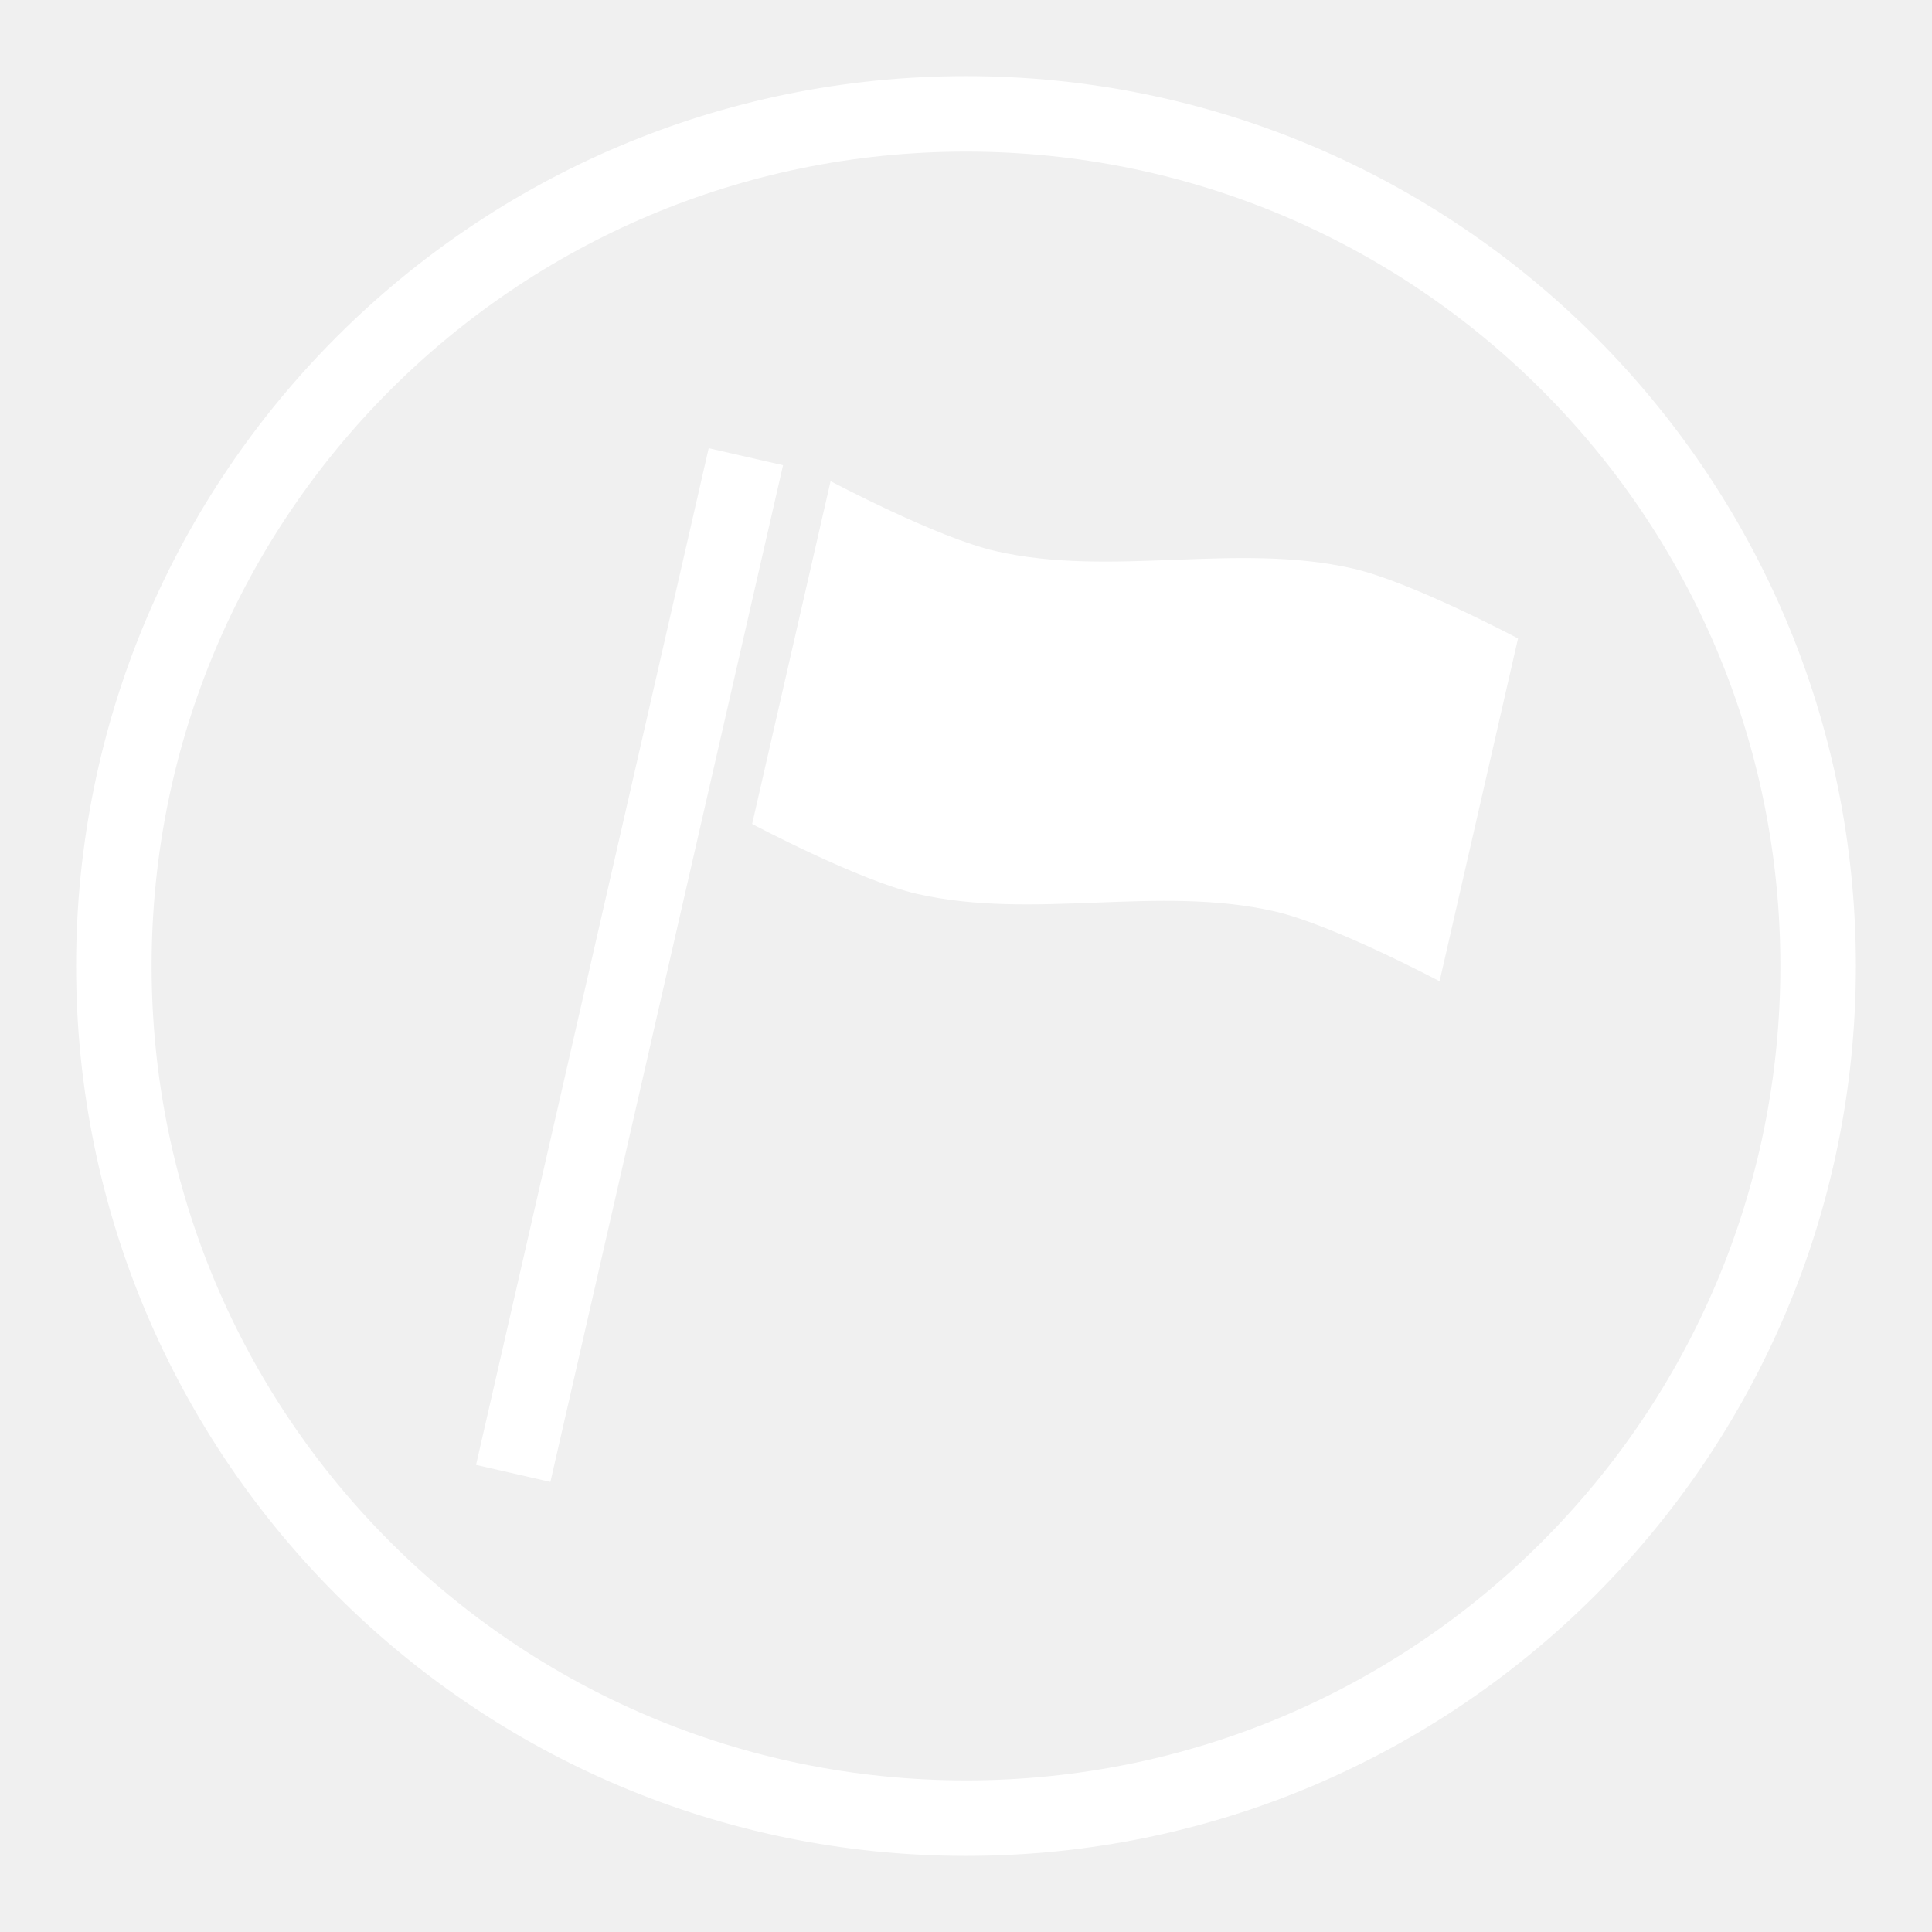
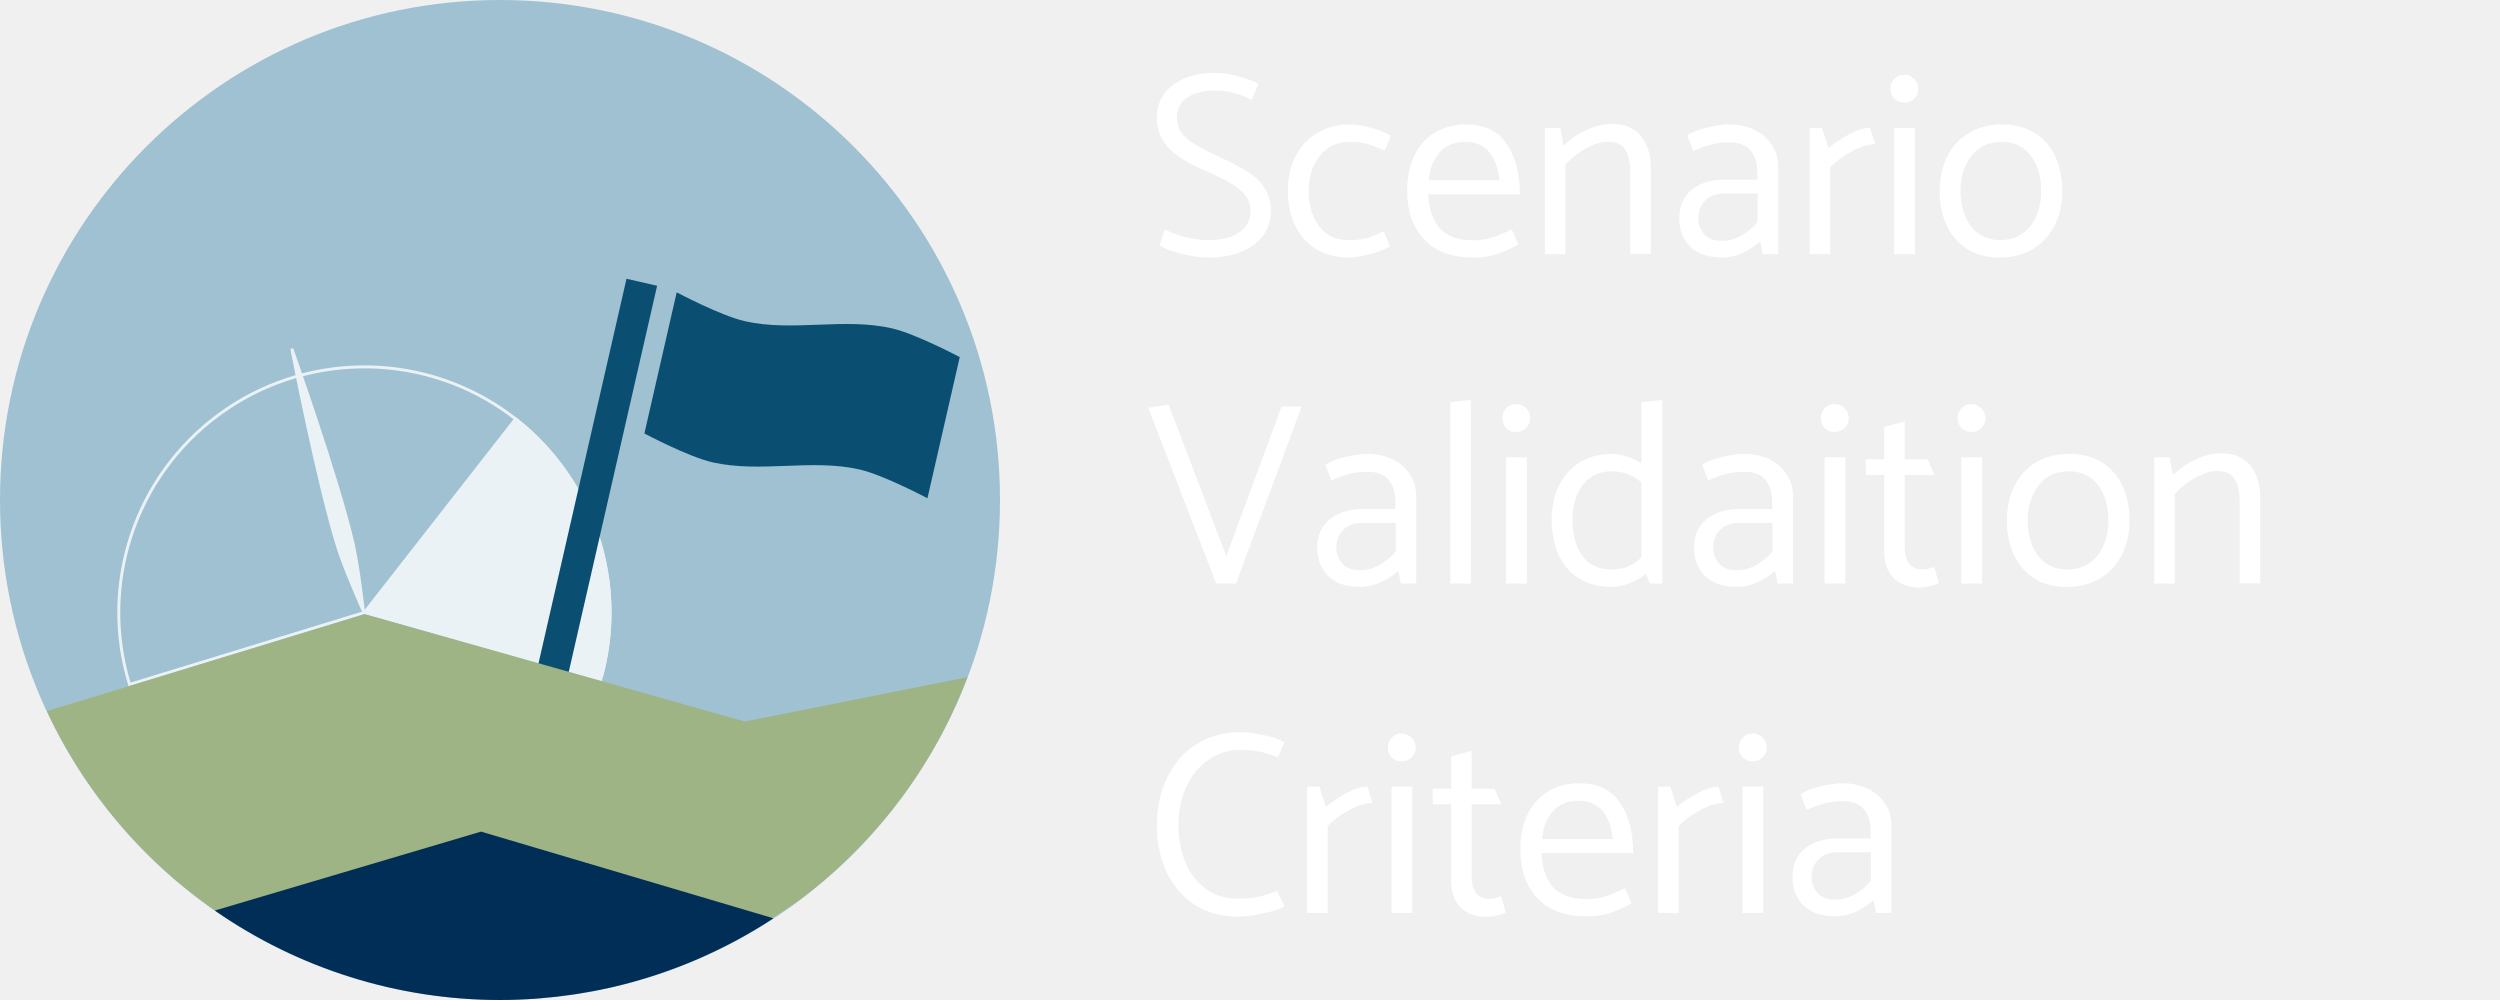
- <svg xmlns="http://www.w3.org/2000/svg" version="1.1" id="svg2" xml:space="preserve" width="3700" height="3700" viewBox="0 0 3700 3700">
+ <svg xmlns="http://www.w3.org/2000/svg" version="1.1" id="svg2" xml:space="preserve" width="640" height="256" viewBox="0 0 640 256">
  <defs id="defs6" />
  <g id="g8" transform="matrix(1.333333,0,0,-1.333333,-474.3139,3852.588)">
-     <path style="fill:none;stroke:#ffffff;stroke-width:109.554;stroke-dasharray:none" d="M 1427.048,2233.433 1092.886,773.15" id="path5" />
-     <path id="path6" style="stroke-width:162.18;fill:#ffffff" d="M 1548.731,2198.323 C 1548.731,2198.323 1701.605,2117.138 1785.533,2097.932 1953.391,2059.521 2131.467,2111.176 2299.325,2072.764 2383.254,2053.559 2536.127,1972.373 2536.127,1972.373 L 2423.454,1479.994 C 2423.454,1479.994 2270.581,1561.18 2186.652,1580.385 2018.794,1618.797 1840.718,1567.141 1672.86,1605.553 1588.932,1624.758 1436.058,1705.944 1436.058,1705.944 Z" />
-     <circle style="fill:none;stroke:#ffffff;stroke-width:108.446;stroke-dasharray:none" id="path7" transform="scale(1,-1)" cx="1743.236" cy="-1501.941" r="1223.958" />
+     <path style="fill:#012e55;fill-opacity:1;stroke-width:3.846" d="m 633.802,3340.277 c -7.193,0 -12.718,-6.289 -12.718,-11.965 v -28.33 h 57.606 v 40.295 z" id="path1274" />
+     <rect style="fill:none;stroke:#012e55;stroke-width:2.835;stroke-dasharray:none;stroke-opacity:1" id="rect147" width="172.82" height="120.876" x="621.166" y="-3340.194" rx="14.137" ry="11.88" transform="scale(1,-1)" />
+     <path style="fill:#000000;stroke:#012e55;stroke-width:2.835;stroke-dasharray:none;stroke-opacity:1" d="M 678.773,3339.731 V 3219.439" id="path1020" />
+     <path style="fill:#000000;stroke:#012e55;stroke-width:2.835;stroke-dasharray:none;stroke-opacity:1" d="M 736.38,3339.731 V 3219.439" id="path1022" />
+     <path style="fill:#000000;stroke:#012e55;stroke-width:2.835;stroke-dasharray:none;stroke-opacity:1" d="M 621.288,3299.902 H 793.523" id="path1028" />
+     <path style="fill:#000000;stroke:#012e55;stroke-width:2.835;stroke-dasharray:none;stroke-opacity:1" d="M 621.288,3259.61 H 793.523" id="path1032" />
+     <g id="path1038" transform="matrix(2.834646,0,0,-2.834646,611.0355,2909.929)" />
+     <path style="fill:none;fill-opacity:1;stroke:#729628;stroke-width:2.835;stroke-dasharray:none;stroke-opacity:1" d="m 697.628,3279.585 8.202,-8.202 11.806,20.449" id="path1391" />
+     <path style="fill:none;fill-opacity:1;stroke:#729628;stroke-width:2.835;stroke-dasharray:none;stroke-opacity:1" d="m 754.628,3239.085 8.202,-8.202 11.806,20.449" id="path1519" />
+     <g id="g1648" transform="matrix(2.834646,0,0,-2.834646,611.0355,3374.93)">
+       <path style="fill:none;fill-opacity:1;stroke:#965e28;stroke-width:1;stroke-dasharray:none;stroke-opacity:1" d="m 30.474,44.003 7.595,7.595" id="path1642" />
+       <path style="fill:none;fill-opacity:1;stroke:#965e28;stroke-width:1;stroke-dasharray:none;stroke-opacity:1" d="m 30.474,51.598 7.595,-7.595" id="path1644" />
+     </g>
+     <g id="g1654" transform="matrix(2.834646,0,0,-2.834646,668.0355,3415.43)">
+       <path style="fill:none;fill-opacity:1;stroke:#965e28;stroke-width:1;stroke-dasharray:none;stroke-opacity:1" d="m 30.474,44.003 7.595,7.595" id="path1650" />
+       <path style="fill:none;fill-opacity:1;stroke:#965e28;stroke-width:1;stroke-dasharray:none;stroke-opacity:1" d="m 30.474,51.598 7.595,-7.595" id="path1652" />
+     </g>
+     <g id="g472" transform="translate(-255.3001,-20.48844)">
+       <circle style="fill:#a0c1d2;fill-opacity:1;stroke:none;stroke-width:7.11" id="path1268" cx="707.036" cy="-2813.929" r="96" transform="scale(1,-1)" />
+       <g id="g2237" transform="matrix(2.461382,-1.405993,-1.405993,-2.461382,805.8115,2641.538)">
+         <path style="fill:none;fill-opacity:1;stroke:#ebf2f6;stroke-width:0.2;stroke-opacity:1" id="path1588" d="m -76.014,-12.231 a 16.637,16.637 0 0 1 -3.826,-18.836 16.637,16.637 0 0 1 16.491,-9.874 16.637,16.637 0 0 1 14.797,12.267 l -16.066,4.321 z" />
+         <path style="fill:#ebf2f6;fill-opacity:1;stroke:#ebf2f6;stroke-width:0.2;stroke-opacity:1" id="path2056" d="m -62.226,-40.817 a 16.637,16.637 0 0 1 13.76,12.478 l -16.152,3.986 z" />
+         <path style="color:#000000;fill:#ebf2f6;-inkscape-stroke:none" d="m -77.828,-37.363 c 0,0 6.027,7.023 9.413,10.161 1.135,1.052 3.637,2.888 3.637,2.888 l 0.141,-0.141 c 0,0 -1.836,-2.501 -2.888,-3.637 -3.138,-3.386 -10.161,-9.413 -10.161,-9.413 z" id="path2228" />
+       </g>
+       <path id="path6-3" style="fill:#0a4f72;fill-opacity:1;stroke:none;stroke-width:0.082;stroke-dasharray:none;stroke-opacity:1" d="m 740.96,2853.801 c 0,0 8.414,-4.468 13.034,-5.526 9.239,-2.114 19.041,0.729 28.28,-1.385 4.62,-1.057 13.034,-5.526 13.034,-5.526 l -6.202,-27.101 c 0,0 -8.414,4.469 -13.034,5.526 -9.239,2.114 -19.041,-0.729 -28.28,1.385 -4.62,1.057 -13.034,5.526 -13.034,5.526 z m -22.151,-79.116 18.393,80.376 -5.878,1.345 -18.393,-80.376 z" />
+       <path id="path1056" style="fill:#9fb485;fill-opacity:1;stroke:none;stroke-width:4.681" d="m 681.049,2792.008 -60.996,-18.609 a 96,96 0 0 1 37.138,-41.449 c 15.1,-8.655 32.06,-13.37 49.591,-13.373 20.871,0 40.858,6.676 57.854,18.633 a 96,96 0 0 1 32.136,42.709 l -42.721,-8.525 z" />
+       <path style="fill:#ebf2f6;fill-opacity:1;stroke:none;stroke-width:2.835" d="m 729.277,2775.249 25.616,95.599" id="path1885" />
+       <path id="path2511" style="fill:#002e56;fill-opacity:1;stroke:none;stroke-width:4.681" d="m 703.39,2750.261 -51.107,-15.152 a 96,96 0 0 1 54.703,-17.178 c 0.043,1e-4 0.087,0 0.13,0 a 96,96 0 0 1 6.662,0.249 c 0.332,0.024 0.662,0.052 0.993,0.079 a 96,96 0 0 1 5.963,0.672 c 0.426,0.061 0.851,0.128 1.276,0.195 a 96,96 0 0 1 5.93,1.122 c 0.304,0.067 0.608,0.138 0.911,0.208 a 96,96 0 0 1 30.681,13.159 z" />
+     </g>
+     <g aria-label="Scenario Validaition Criteria" transform="scale(1,-1)" id="text528" style="font-weight:bold;font-size:50px;-inkscape-font-specification:'sans-serif Bold';fill:#ffffff;stroke:#ebf2f6;stroke-width:0.567">
+       <path d="m 578.398,-2842.296 q 1.35,0.9 4.25,1.6 2.9,0.7 5.1,0.7 3.7,0 6.4,-1.15 2.75,-1.15 4.15,-3.15 1.45,-2 1.45,-4.6 0,-2.4 -1,-4.1 -1,-1.75 -2.95,-3.1 -1.9,-1.35 -5.05,-2.8 -3.5,-1.6 -5.3,-2.65 -1.8,-1.05 -2.8,-2.3 -0.95,-1.3 -0.95,-3.1 0,-2.4 1.95,-3.75 2,-1.35 5.3,-1.35 2.2,0 3.7,0.45 1.55,0.45 3.4,1.3 l 1.35,-3.05 q -1.75,-0.9 -4.05,-1.5 -2.25,-0.6 -4.65,-0.6 -3.25,0 -5.75,1.15 -2.45,1.1 -3.8,3.05 -1.3,1.95 -1.3,4.35 0,3.4 2.15,5.75 2.2,2.35 6.85,4.35 3.25,1.4 5.1,2.5 1.9,1.05 2.9,2.4 1,1.3 1,3.05 0,2.45 -2.15,4 -2.1,1.5 -6,1.5 -2.2,0 -4.5,-0.6 -2.25,-0.65 -3.85,-1.45 z" style="font-weight:normal;font-family:Catamaran;-inkscape-font-specification:Catamaran;stroke:none;stroke-width:0.567" id="path2345" />
+       <path d="m 621.398,-2845.046 q -1.75,0.9 -3.15,1.3 -1.4,0.4 -3.6,0.4 -3.65,0 -5.65,-2.65 -2,-2.65 -2,-6.9 0.05,-4.05 2.15,-6.65 2.1,-2.65 5.7,-2.65 2.1,0 3.4,0.4 1.35,0.4 3.35,1.25 l 1.2,-2.8 q -1.45,-0.95 -3.85,-1.55 -2.35,-0.65 -4,-0.65 -3.6,0 -6.3,1.65 -2.7,1.6 -4.2,4.5 -1.45,2.85 -1.45,6.55 0,3.75 1.4,6.7 1.4,2.9 4.05,4.55 2.65,1.6 6.25,1.6 1.65,0 4.05,-0.65 2.4,-0.6 3.9,-1.55 z" style="font-weight:normal;font-family:Catamaran;-inkscape-font-specification:Catamaran;stroke:none;stroke-width:0.567" id="path2347" />
+       <path d="m 647.548,-2852.146 q 0,-6 -2.55,-9.7 -2.5,-3.7 -7.8,-3.7 -3.5,0 -6.1,1.65 -2.55,1.6 -3.9,4.5 -1.3,2.85 -1.3,6.55 0,5.85 3.25,9.35 3.25,3.5 9.45,3.5 2.5,0 4.55,-0.65 2.05,-0.7 4.1,-1.85 l -1.25,-2.9 q -2.25,1.1 -3.9,1.6 -1.6,0.5 -3.55,0.5 -4.3,0 -6.4,-2.35 -2.05,-2.4 -2.2,-6.5 z m -17.5,-2.7 q 0.35,-3.4 2.1,-5.35 1.8,-2 4.9,-2 5.75,0 6.6,7.35 z" style="font-weight:normal;font-family:Catamaran;-inkscape-font-specification:Catamaran;stroke:none;stroke-width:0.567" id="path2349" />
+       <path d="m 656.298,-2857.846 q 1.75,-1.9 4,-3.15 2.3,-1.25 4.1,-1.25 2.35,0 3.35,1.5 1,1.5 1,4.2 v 15.85 h 3.95 v -16.4 q 0,-3.9 -1.9,-6.2 -1.85,-2.35 -5.7,-2.35 -2.3,0 -4.85,1.2 -2.55,1.2 -4.3,3 l -0.65,-3.45 h -2.95 v 24.25 h 3.95 z" style="font-weight:normal;font-family:Catamaran;-inkscape-font-specification:Catamaran;stroke:none;stroke-width:0.567" id="path2351" />
+       <path d="m 680.848,-2860.446 q 1.8,-0.8 3.3,-1.2 1.55,-0.45 3.7,-0.45 2.75,0 4,1.55 1.3,1.55 1.3,4.25 v 1.35 h -6.25 q -3.95,0 -6.35,1.95 -2.4,1.95 -2.4,5.45 0,3.35 2.1,5.45 2.15,2.1 6.2,2.1 1.9,0 3.9,-0.9 2,-0.95 3.35,-2.2 l 0.5,2.45 h 2.95 v -16.75 q 0,-2.35 -1.2,-4.2 -1.2,-1.85 -3.35,-2.9 -2.15,-1.05 -4.9,-1.05 -1.65,0 -4.2,0.6 -2.5,0.6 -3.8,1.5 z m 0.95,12.9 q 0,-2 1.3,-3.35 1.35,-1.4 3.7,-1.4 h 6.4 v 5.5 q -1.35,1.6 -3.15,2.6 -1.75,1 -3.7,1 -2.25,0 -3.4,-1.3 -1.15,-1.3 -1.15,-3.05 z" style="font-weight:normal;font-family:Catamaran;-inkscape-font-specification:Catamaran;stroke:none;stroke-width:0.567" id="path2353" />
+       <path d="m 707.148,-2857.346 q 1.7,-1.75 4.15,-3.05 2.45,-1.35 4.45,-1.35 l -0.95,-3.15 q -1.75,0 -4.05,1.25 -2.3,1.25 -3.95,2.65 l -1.25,-3.9 h -2.35 v 24.25 h 3.95 z" style="font-weight:normal;font-family:Catamaran;-inkscape-font-specification:Catamaran;stroke:none;stroke-width:0.567" id="path2355" />
+       <path d="m 721.348,-2869.746 q 1.1,0 1.9,-0.75 0.8,-0.8 0.8,-1.9 0,-1.1 -0.8,-1.9 -0.8,-0.8 -1.9,-0.8 -1.15,0 -1.9,0.8 -0.75,0.75 -0.75,1.9 0,1.15 0.75,1.9 0.75,0.75 1.9,0.75 z m 2.05,29.1 v -24.25 h -4 v 24.25 z" style="font-weight:normal;font-family:Catamaran;-inkscape-font-specification:Catamaran;stroke:none;stroke-width:0.567" id="path2357" />
+       <path d="m 751.698,-2852.696 q 0,3.7 -1.5,6.6 -1.45,2.85 -4.2,4.5 -2.75,1.6 -6.4,1.6 -3.5,0 -6.1,-1.6 -2.6,-1.65 -4,-4.55 -1.35,-2.95 -1.35,-6.7 0.05,-3.7 1.45,-6.55 1.45,-2.9 4.15,-4.5 2.7,-1.65 6.3,-1.65 5.45,0 8.55,3.5 3.1,3.45 3.1,9.35 z m -11.9,9.35 q 3.6,0 5.7,-2.6 2.1,-2.65 2.15,-6.7 0,-4.3 -2,-6.9 -2,-2.65 -5.65,-2.65 -3.6,0 -5.7,2.65 -2.1,2.6 -2.15,6.65 0,4.25 2,6.9 2,2.65 5.65,2.65 z" style="font-weight:normal;font-family:Catamaran;-inkscape-font-specification:Catamaran;stroke:none;stroke-width:0.567" id="path2359" />
+       <path d="m 580.098,-2811.752 -3.9,0.6 13.05,33.75 h 3.8 l 12.6,-34 h -3.85 l -10.6,28.75 z" style="font-weight:normal;font-family:Catamaran;-inkscape-font-specification:Catamaran;stroke:none;stroke-width:0.567" id="path2361" />
+       <path d="m 611.348,-2797.202 q 1.8,-0.8 3.3,-1.2 1.55,-0.45 3.7,-0.45 2.75,0 4,1.55 1.3,1.55 1.3,4.25 v 1.35 h -6.25 q -3.95,0 -6.35,1.95 -2.4,1.95 -2.4,5.45 0,3.35 2.1,5.45 2.15,2.1 6.2,2.1 1.9,0 3.9,-0.9 2,-0.95 3.35,-2.2 l 0.5,2.45 h 2.95 v -16.75 q 0,-2.35 -1.2,-4.2 -1.2,-1.85 -3.35,-2.9 -2.15,-1.05 -4.9,-1.05 -1.65,0 -4.2,0.6 -2.5,0.6 -3.8,1.5 z m 0.95,12.9 q 0,-2 1.3,-3.35 1.35,-1.4 3.7,-1.4 h 6.4 v 5.5 q -1.35,1.6 -3.15,2.6 -1.75,1 -3.7,1 -2.25,0 -3.4,-1.3 -1.15,-1.3 -1.15,-3.05 z" style="font-weight:normal;font-family:Catamaran;-inkscape-font-specification:Catamaran;stroke:none;stroke-width:0.567" id="path2363" />
+       <path d="m 638.148,-2777.402 v -35.3 l -3.95,0.5 v 34.8 z" style="font-weight:normal;font-family:Catamaran;-inkscape-font-specification:Catamaran;stroke:none;stroke-width:0.567" id="path2365" />
+       <path d="m 646.848,-2806.502 q 1.1,0 1.9,-0.75 0.8,-0.8 0.8,-1.9 0,-1.1 -0.8,-1.9 -0.8,-0.8 -1.9,-0.8 -1.15,0 -1.9,0.8 -0.75,0.75 -0.75,1.9 0,1.15 0.75,1.9 0.75,0.75 1.9,0.75 z m 2.05,29.1 v -24.25 h -4 v 24.25 z" style="font-weight:normal;font-family:Catamaran;-inkscape-font-specification:Catamaran;stroke:none;stroke-width:0.567" id="path2367" />
+       <path d="m 674.898,-2812.652 v 35.25 h -2.4 l -0.75,-1.85 q -1.5,1.2 -3.25,1.85 -1.75,0.65 -3.3,0.65 -5.4,0 -8.5,-3.5 -3.05,-3.55 -3.05,-9.4 0,-3.7 1.4,-6.55 1.45,-2.9 4.05,-4.5 2.65,-1.6 6.2,-1.6 1.3,0 2.75,0.5 1.5,0.5 2.85,1.35 v -11.75 z m -9.75,32.55 q 1.8,0 3.15,-0.55 1.4,-0.6 2.6,-1.8 v -14.35 q -2.4,-2.15 -5.7,-2.15 -3.6,0 -5.55,2.6 -1.95,2.55 -2,6.65 0,4.35 1.9,7 1.95,2.6 5.6,2.6 z" style="font-weight:normal;font-family:Catamaran;-inkscape-font-specification:Catamaran;stroke:none;stroke-width:0.567" id="path2369" />
+       <path d="m 683.698,-2797.202 q 1.8,-0.8 3.3,-1.2 1.55,-0.45 3.7,-0.45 2.75,0 4,1.55 1.3,1.55 1.3,4.25 v 1.35 h -6.25 q -3.95,0 -6.35,1.95 -2.4,1.95 -2.4,5.45 0,3.35 2.1,5.45 2.15,2.1 6.2,2.1 1.9,0 3.9,-0.9 2,-0.95 3.35,-2.2 l 0.5,2.45 h 2.95 v -16.75 q 0,-2.35 -1.2,-4.2 -1.2,-1.85 -3.35,-2.9 -2.15,-1.05 -4.9,-1.05 -1.65,0 -4.2,0.6 -2.5,0.6 -3.8,1.5 z m 0.95,12.9 q 0,-2 1.3,-3.35 1.35,-1.4 3.7,-1.4 h 6.4 v 5.5 q -1.35,1.6 -3.15,2.6 -1.75,1 -3.7,1 -2.25,0 -3.4,-1.3 -1.15,-1.3 -1.15,-3.05 z" style="font-weight:normal;font-family:Catamaran;-inkscape-font-specification:Catamaran;stroke:none;stroke-width:0.567" id="path2371" />
+       <path d="m 707.998,-2806.502 q 1.1,0 1.9,-0.75 0.8,-0.8 0.8,-1.9 0,-1.1 -0.8,-1.9 -0.8,-0.8 -1.9,-0.8 -1.15,0 -1.9,0.8 -0.75,0.75 -0.75,1.9 0,1.15 0.75,1.9 0.75,0.75 1.9,0.75 z m 2.05,29.1 v -24.25 h -4 v 24.25 z" style="font-weight:normal;font-family:Catamaran;-inkscape-font-specification:Catamaran;stroke:none;stroke-width:0.567" id="path2373" />
+       <path d="m 721.448,-2801.252 v -7.3 l -3.95,1.1 v 6.2 h -3.55 l 0.05,3 h 3.5 v 14.55 q 0,3.4 1.8,5.25 1.85,1.8 5,1.8 1.9,0 3.7,-0.85 l -0.9,-3.1 q -1.25,0.5 -2.2,0.5 -1.75,0 -2.6,-1.1 -0.85,-1.1 -0.85,-3.05 v -14 h 5.7 l -1.3,-3 z" style="font-weight:normal;font-family:Catamaran;-inkscape-font-specification:Catamaran;stroke:none;stroke-width:0.567" id="path2375" />
+       <path d="m 734.248,-2806.502 q 1.1,0 1.9,-0.75 0.8,-0.8 0.8,-1.9 0,-1.1 -0.8,-1.9 -0.8,-0.8 -1.9,-0.8 -1.15,0 -1.9,0.8 -0.75,0.75 -0.75,1.9 0,1.15 0.75,1.9 0.75,0.75 1.9,0.75 z m 2.05,29.1 v -24.25 h -4 v 24.25 z" style="font-weight:normal;font-family:Catamaran;-inkscape-font-specification:Catamaran;stroke:none;stroke-width:0.567" id="path2377" />
+       <path d="m 764.598,-2789.452 q 0,3.7 -1.5,6.6 -1.45,2.85 -4.2,4.5 -2.75,1.6 -6.4,1.6 -3.5,0 -6.1,-1.6 -2.6,-1.65 -4,-4.55 -1.35,-2.95 -1.35,-6.7 0.05,-3.7 1.45,-6.55 1.45,-2.9 4.15,-4.5 2.7,-1.65 6.3,-1.65 5.45,0 8.55,3.5 3.1,3.45 3.1,9.35 z m -11.9,9.35 q 3.6,0 5.7,-2.6 2.1,-2.65 2.15,-6.7 0,-4.3 -2,-6.9 -2,-2.65 -5.65,-2.65 -3.6,0 -5.7,2.65 -2.1,2.6 -2.15,6.65 0,4.25 2,6.9 2,2.65 5.65,2.65 z" style="font-weight:normal;font-family:Catamaran;-inkscape-font-specification:Catamaran;stroke:none;stroke-width:0.567" id="path2379" />
+       <path d="m 773.298,-2794.602 q 1.75,-1.9 4,-3.15 2.3,-1.25 4.1,-1.25 2.35,0 3.35,1.5 1,1.5 1,4.2 v 15.85 h 3.95 v -16.4 q 0,-3.9 -1.9,-6.2 -1.85,-2.35 -5.7,-2.35 -2.3,0 -4.85,1.2 -2.55,1.2 -4.3,3 l -0.65,-3.45 h -2.95 v 24.25 h 3.95 z" style="font-weight:normal;font-family:Catamaran;-inkscape-font-specification:Catamaran;stroke:none;stroke-width:0.567" id="path2381" />
+       <path d="m 602.348,-2746.909 q -1.45,-0.9 -4.05,-1.4 -2.6,-0.55 -4.45,-0.55 -4.8,0 -8.45,2.35 -3.65,2.35 -5.6,6.45 -1.95,4.05 -1.95,9.1 0,4.8 1.8,8.8 1.8,4 5.35,6.35 3.55,2.35 8.55,2.35 2.15,0 4.7,-0.6 2.6,-0.55 4.15,-1.35 l -1.5,-3 q -1.55,0.7 -3.35,1.1 -1.75,0.4 -4.15,0.4 -3.5,0 -6.1,-1.85 -2.6,-1.9 -3.95,-5.1 -1.35,-3.25 -1.35,-7.15 0,-4.15 1.55,-7.45 1.55,-3.3 4.25,-5.15 2.75,-1.85 6.05,-1.85 2.35,0 3.8,0.35 1.45,0.3 3.45,1.05 z" style="font-weight:normal;font-family:Catamaran;-inkscape-font-specification:Catamaran;stroke:none;stroke-width:0.567" id="path2383" />
+       <path d="m 610.648,-2730.858 q 1.7,-1.75 4.15,-3.05 2.45,-1.35 4.45,-1.35 l -0.95,-3.15 q -1.75,0 -4.05,1.25 -2.3,1.25 -3.95,2.65 l -1.25,-3.9 h -2.35 v 24.25 h 3.95 z" style="font-weight:normal;font-family:Catamaran;-inkscape-font-specification:Catamaran;stroke:none;stroke-width:0.567" id="path2385" />
+       <path d="m 624.848,-2743.258 q 1.1,0 1.9,-0.75 0.8,-0.8 0.8,-1.9 0,-1.1 -0.8,-1.9 -0.8,-0.8 -1.9,-0.8 -1.15,0 -1.9,0.8 -0.75,0.75 -0.75,1.9 0,1.15 0.75,1.9 0.75,0.75 1.9,0.75 z m 2.05,29.1 v -24.25 h -4 v 24.25 z" style="font-weight:normal;font-family:Catamaran;-inkscape-font-specification:Catamaran;stroke:none;stroke-width:0.567" id="path2387" />
+       <path d="m 638.298,-2738.008 v -7.3 l -3.95,1.1 v 6.2 h -3.55 l 0.05,3 h 3.5 v 14.55 q 0,3.4 1.8,5.25 1.85,1.8 5,1.8 1.9,0 3.7,-0.85 l -0.9,-3.1 q -1.25,0.5 -2.2,0.5 -1.75,0 -2.6,-1.1 -0.85,-1.1 -0.85,-3.05 v -14 h 5.7 l -1.3,-3 z" style="font-weight:normal;font-family:Catamaran;-inkscape-font-specification:Catamaran;stroke:none;stroke-width:0.567" id="path2389" />
+       <path d="m 669.298,-2725.659 q 0,-6 -2.55,-9.7 -2.5,-3.7 -7.8,-3.7 -3.5,0 -6.1,1.65 -2.55,1.6 -3.9,4.5 -1.3,2.85 -1.3,6.55 0,5.85 3.25,9.35 3.25,3.5 9.45,3.5 2.5,0 4.55,-0.65 2.05,-0.7 4.1,-1.85 l -1.25,-2.9 q -2.25,1.1 -3.9,1.6 -1.6,0.5 -3.55,0.5 -4.3,0 -6.4,-2.35 -2.05,-2.4 -2.2,-6.5 z m -17.5,-2.7 q 0.35,-3.4 2.1,-5.35 1.8,-2 4.9,-2 5.75,0 6.6,7.35 z" style="font-weight:normal;font-family:Catamaran;-inkscape-font-specification:Catamaran;stroke:none;stroke-width:0.567" id="path2391" />
+       <path d="m 678.048,-2730.858 q 1.7,-1.75 4.15,-3.05 2.45,-1.35 4.45,-1.35 l -0.95,-3.15 q -1.75,0 -4.05,1.25 -2.3,1.25 -3.95,2.65 l -1.25,-3.9 h -2.35 v 24.25 h 3.95 z" style="font-weight:normal;font-family:Catamaran;-inkscape-font-specification:Catamaran;stroke:none;stroke-width:0.567" id="path2393" />
+       <path d="m 692.248,-2743.258 q 1.1,0 1.9,-0.75 0.8,-0.8 0.8,-1.9 0,-1.1 -0.8,-1.9 -0.8,-0.8 -1.9,-0.8 -1.15,0 -1.9,0.8 -0.75,0.75 -0.75,1.9 0,1.15 0.75,1.9 0.75,0.75 1.9,0.75 z m 2.05,29.1 v -24.25 h -4 v 24.25 z" style="font-weight:normal;font-family:Catamaran;-inkscape-font-specification:Catamaran;stroke:none;stroke-width:0.567" id="path2395" />
+       <path d="m 702.598,-2733.959 q 1.8,-0.8 3.3,-1.2 1.55,-0.45 3.7,-0.45 2.75,0 4,1.55 1.3,1.55 1.3,4.25 v 1.35 h -6.25 q -3.95,0 -6.35,1.95 -2.4,1.95 -2.4,5.45 0,3.35 2.1,5.45 2.15,2.1 6.2,2.1 1.9,0 3.9,-0.9 2,-0.95 3.35,-2.2 l 0.5,2.45 h 2.95 v -16.75 q 0,-2.35 -1.2,-4.2 -1.2,-1.85 -3.35,-2.9 -2.15,-1.05 -4.9,-1.05 -1.65,0 -4.2,0.6 -2.5,0.6 -3.8,1.5 z m 0.95,12.9 q 0,-2 1.3,-3.35 1.35,-1.4 3.7,-1.4 h 6.4 v 5.5 q -1.35,1.6 -3.15,2.6 -1.75,1 -3.7,1 -2.25,0 -3.4,-1.3 -1.15,-1.3 -1.15,-3.05 z" style="font-weight:normal;font-family:Catamaran;-inkscape-font-specification:Catamaran;stroke:none;stroke-width:0.567" id="path2397" />
+     </g>
  </g>
</svg>
